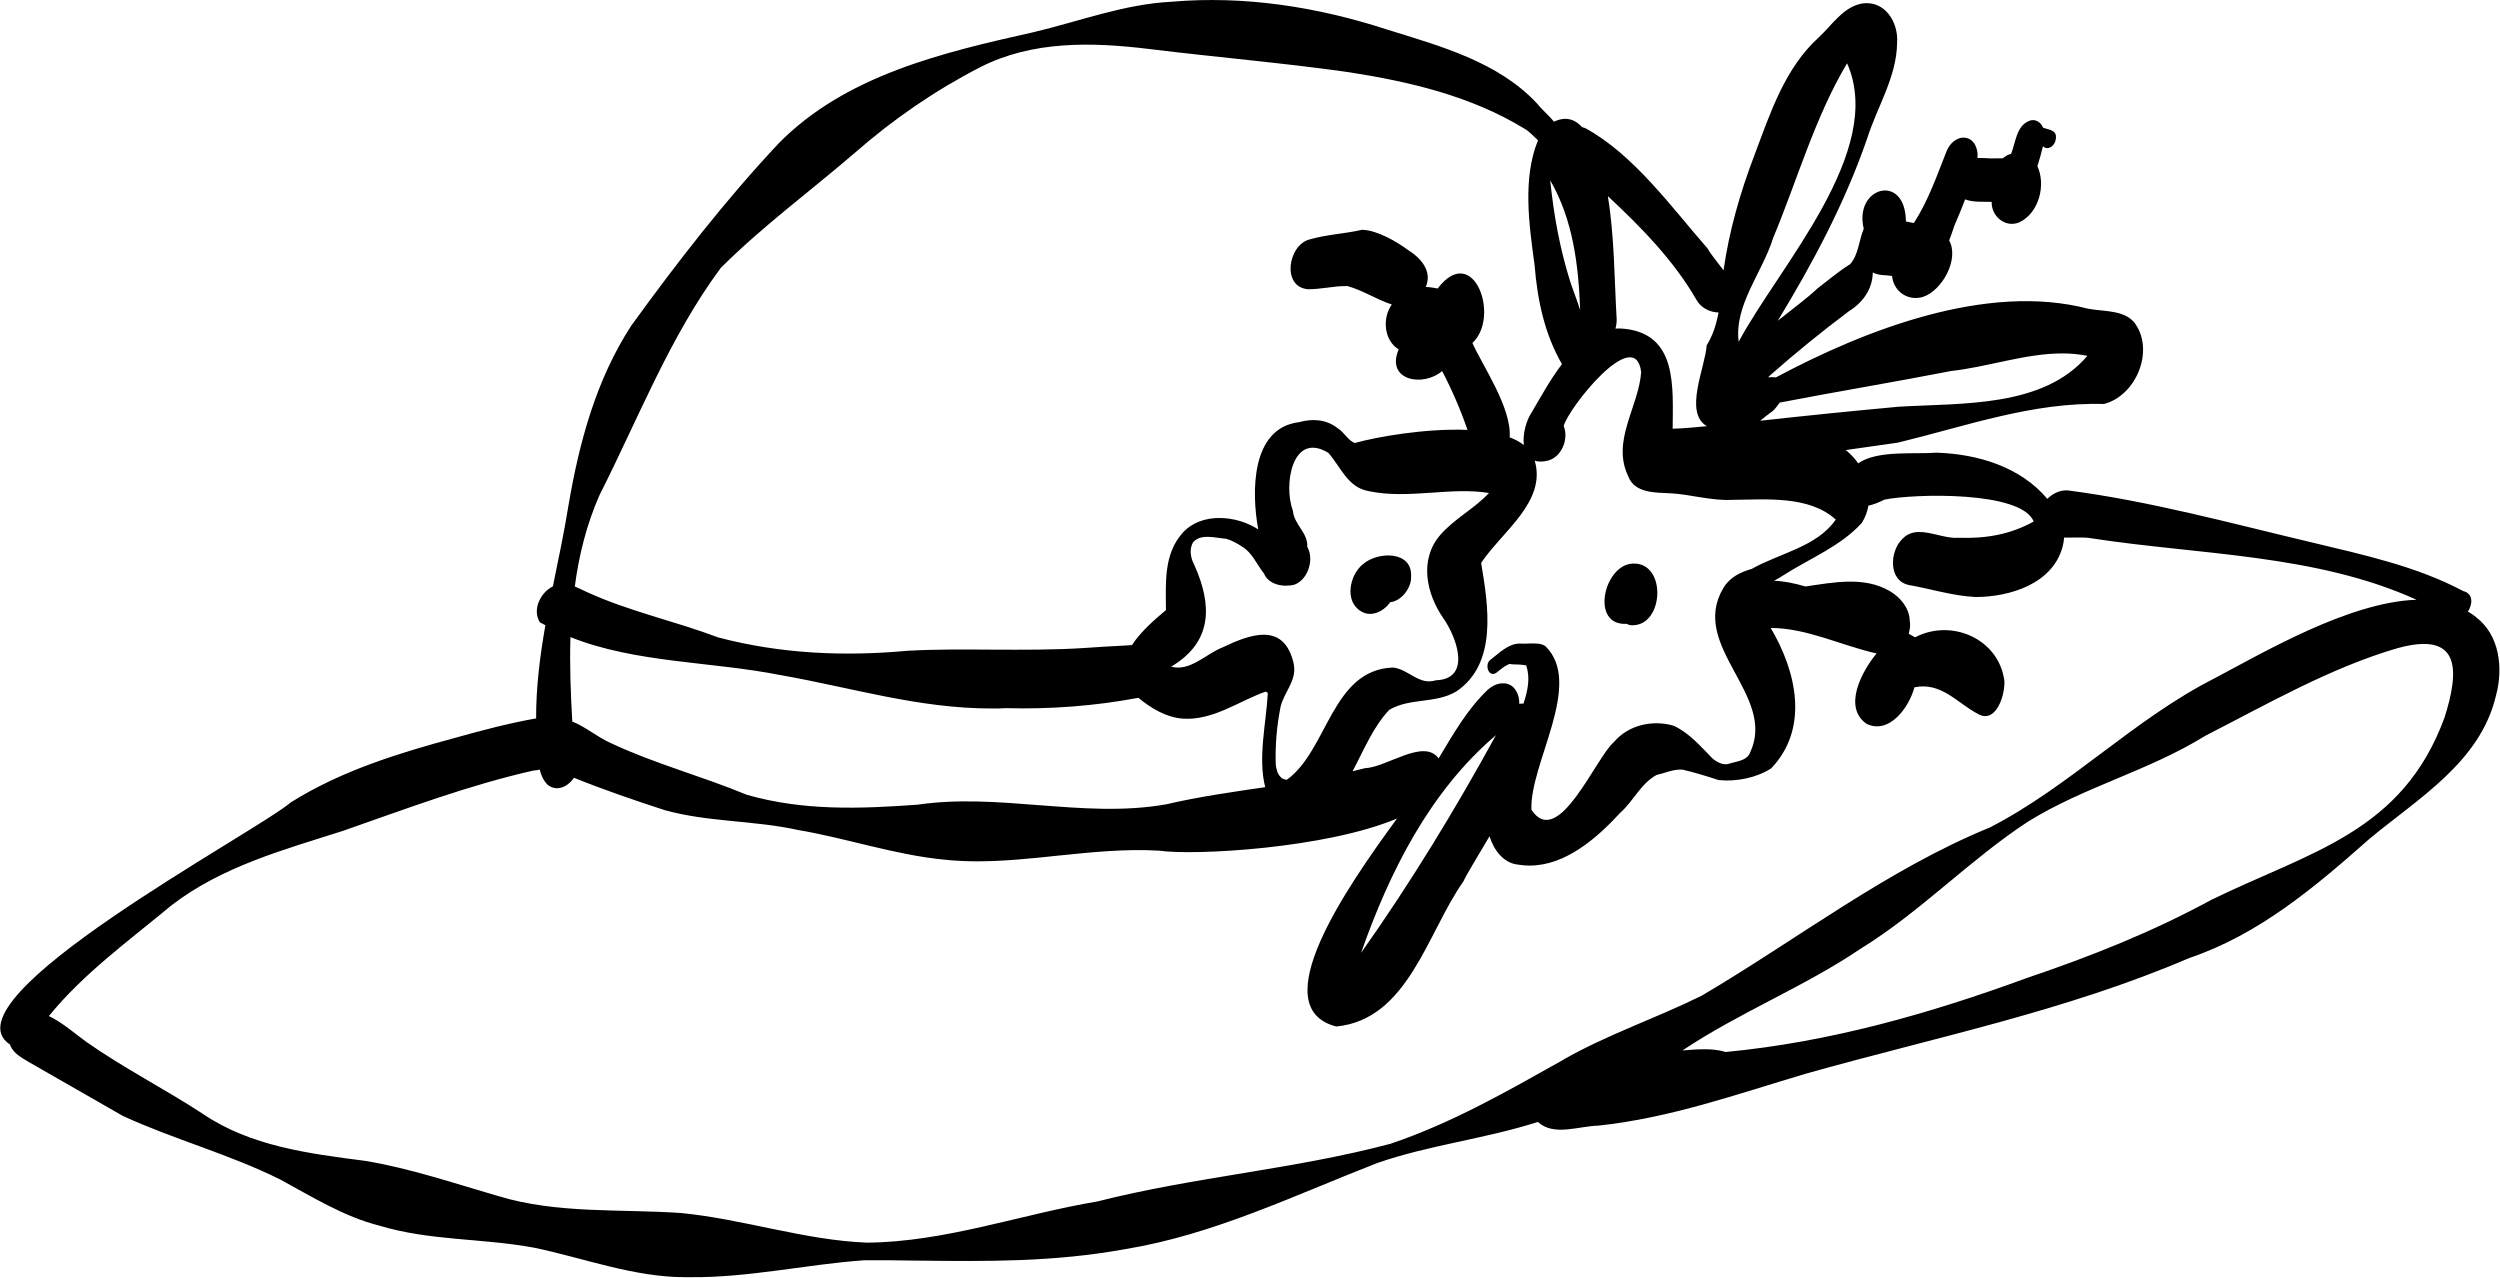
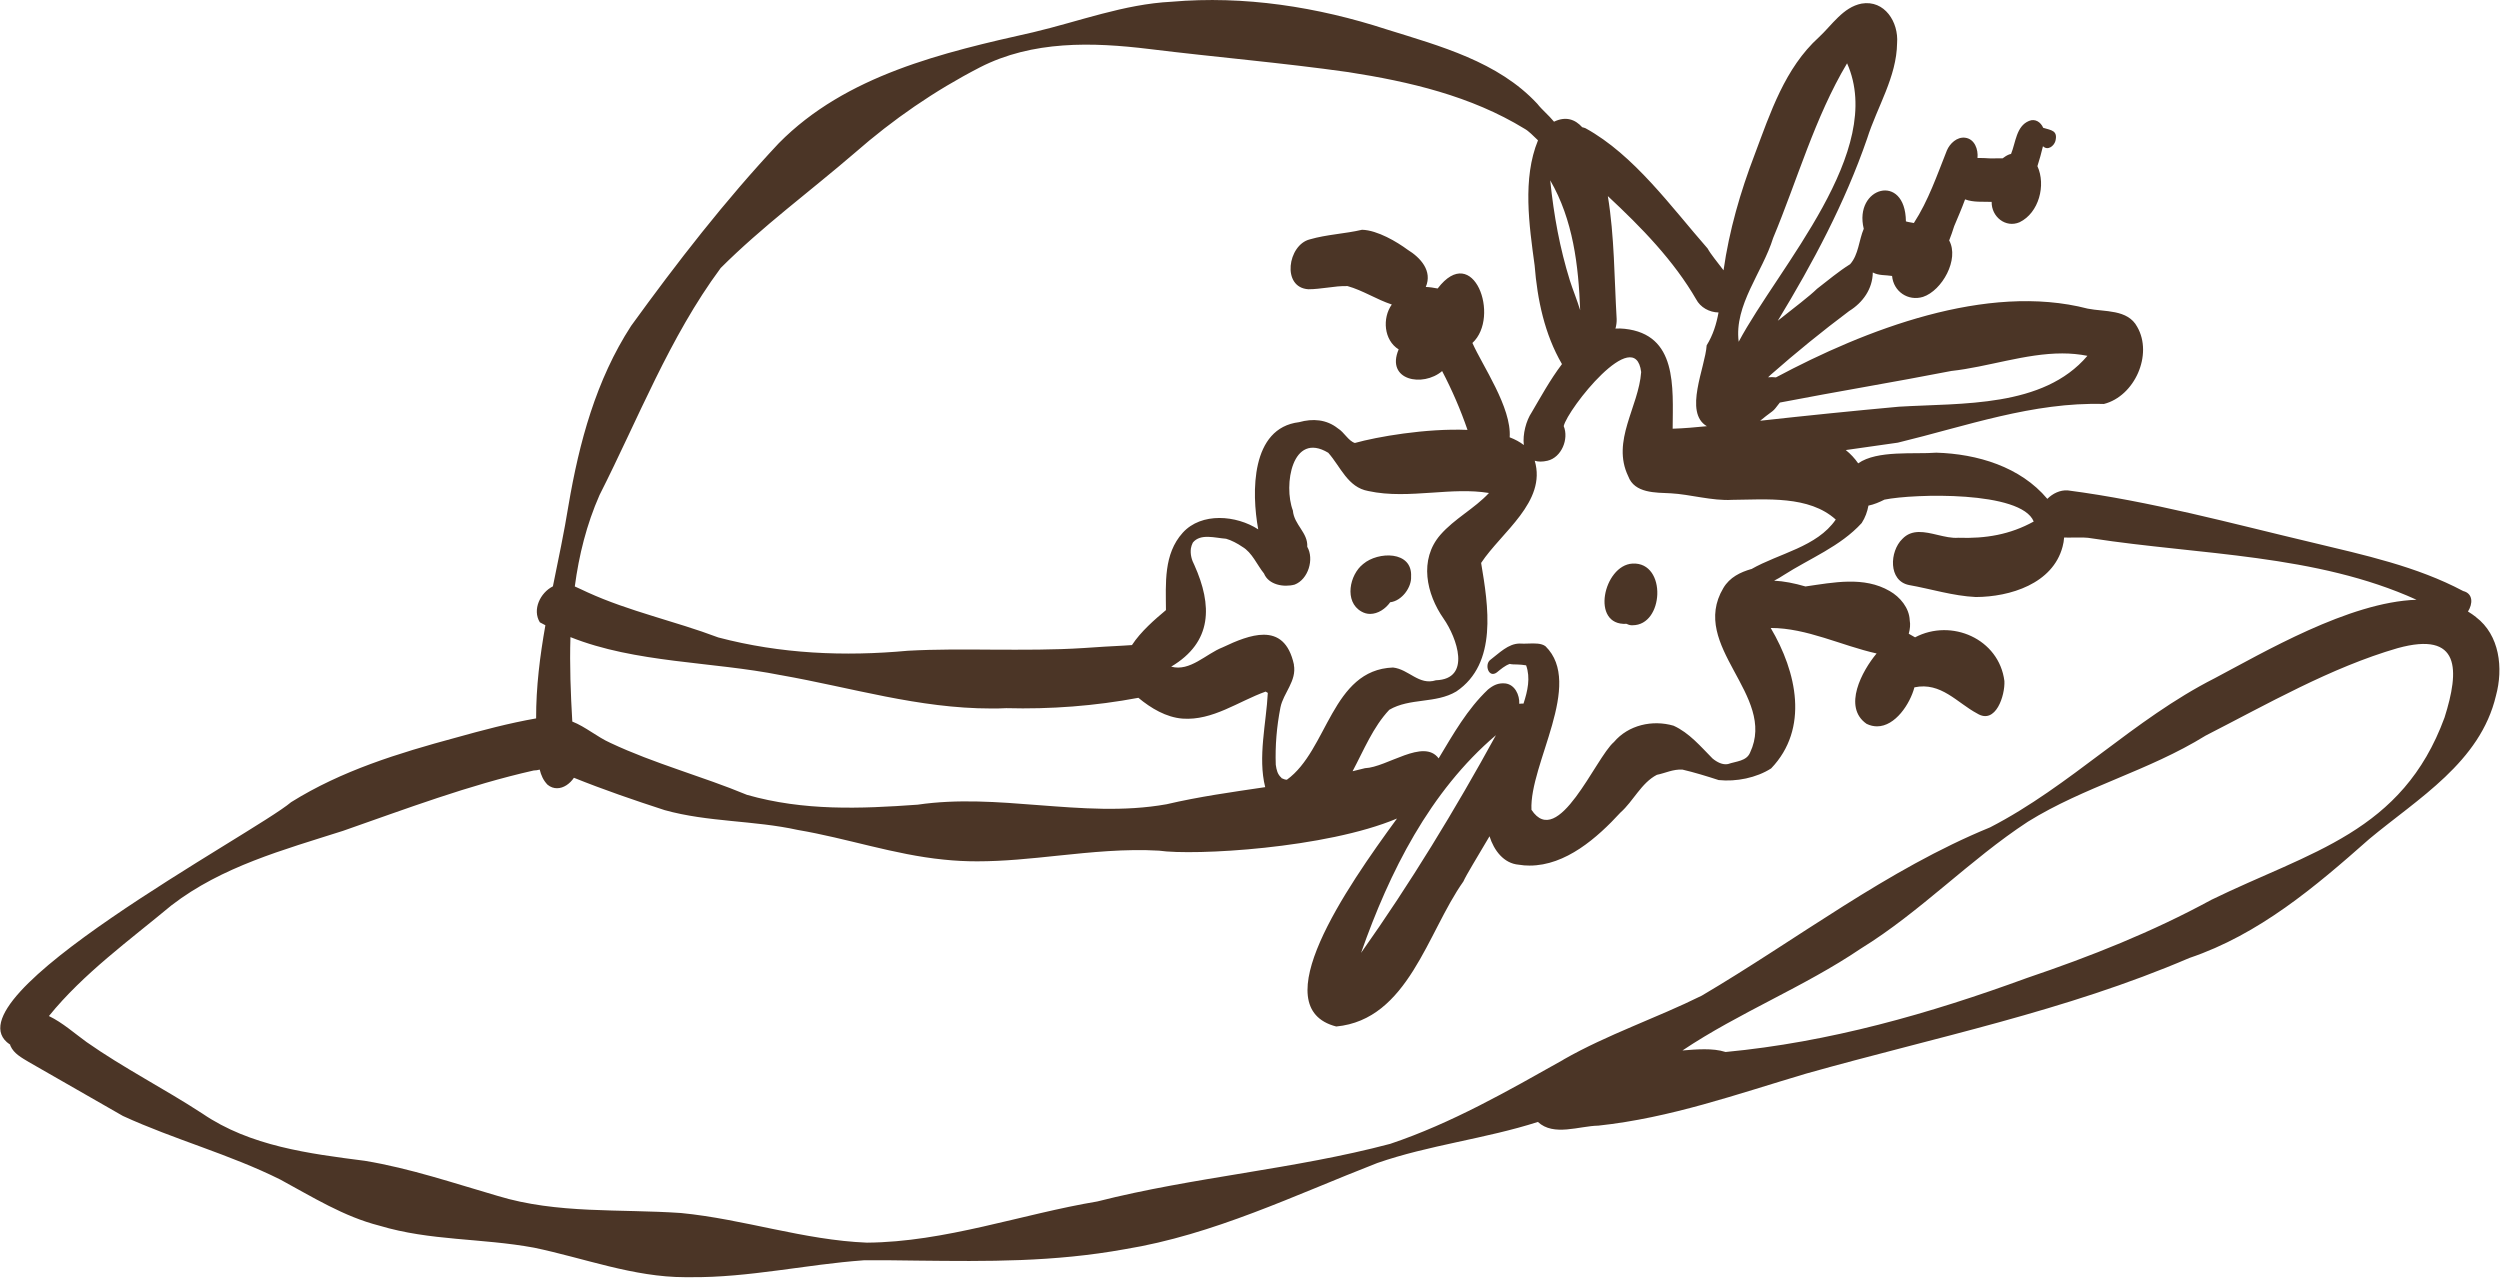
- <svg xmlns="http://www.w3.org/2000/svg" data-name="Layer 1" height="117" viewBox="0 0 229.39 117.24" width="229">
+ <svg xmlns="http://www.w3.org/2000/svg" data-name="Layer 1" height="117" viewBox="0 0 229.39 117.24" width="229" fill="rgb(75, 53, 38)">
  <path d="M124.92,56.13c.26.15.53.22.8.22.72,0,1.42-.47,1.84-1.07,1.08-.12,1.98-1.39,1.92-2.35.14-2.39-3.03-2.33-4.4-1.16-1.25.98-1.76,3.46-.16,4.36Z" />
  <path d="M149.8,51.73c-2.65.15-3.88,5.72-.55,5.53.14.07.29.12.45.13h.11c1.44,0,2.22-1.42,2.27-2.84.05-1.45-.68-2.91-2.28-2.82Z" />
  <path d="M227.23,56.64c-.24-.19-.48-.35-.74-.51.44-.69.5-1.64-.44-1.88-4.25-2.26-9.09-3.31-13.84-4.45-7.45-1.76-14.86-3.8-22.47-4.79-.69-.04-1.36.28-1.86.78-2.47-2.95-6.43-4.13-10.19-4.24-1.99.16-5.43-.25-7.17.98-.32-.46-.7-.87-1.14-1.22,1.6-.23,3.19-.46,4.78-.68,6.27-1.52,12.4-3.74,18.91-3.55,2.82-.71,4.53-4.53,3.06-7.08-.87-1.63-2.98-1.36-4.54-1.67-9.28-2.41-20.45,1.95-28.62,6.31-.23-.03-.47-.03-.72-.01.08-.07.16-.15.24-.23,2.32-2.04,4.73-4,7.2-5.85,1.26-.78,2.15-2.03,2.17-3.54.56.3,1.17.22,1.77.32.13,1.43,1.47,2.34,2.84,1.92,1.75-.58,3.35-3.45,2.4-5.18.17-.43.32-.86.46-1.31.34-.81.7-1.63,1-2.46.77.29,1.63.2,2.44.23-.03,1.36,1.28,2.42,2.56,1.87,1.78-.86,2.44-3.41,1.64-5.15.19-.61.37-1.22.51-1.83.43.43,1,0,1.14-.47.25-.99-.4-.99-1.12-1.22-.22-.52-.74-.87-1.3-.63-1.18.48-1.22,1.99-1.65,3.03-.08.01-.15.04-.23.07-.19.08-.36.2-.54.33-.37.01-.75.01-1.12.01-.41-.02-.8-.05-1.19-.04.08-.77-.25-1.75-1.14-1.86-.74-.09-1.4.53-1.67,1.17-.9,2.26-1.7,4.61-3.03,6.66-.17-.03-.33-.06-.49-.09-.08-.02-.16-.03-.24-.06-.05-4.52-4.81-3.15-3.87.68-.45,1.05-.47,2.37-1.25,3.25-1.06.66-2.04,1.49-3.04,2.26-.68.67-2.06,1.71-3.6,2.93,3.23-5.32,6.16-10.81,8.2-16.72.92-2.91,2.71-5.65,2.75-8.77.15-1.91-1.14-3.98-3.26-3.62-1.7.33-2.72,1.98-3.92,3.09-3.12,2.83-4.45,6.93-5.89,10.76-1.32,3.45-2.34,6.98-2.86,10.63-.57-.76-1.18-1.48-1.46-2-3.35-3.82-6.74-8.58-11.21-11.04-.1-.04-.2-.07-.3-.09-.66-.73-1.51-1.03-2.59-.51-.47-.58-1.11-1.1-1.53-1.64-3.6-3.88-8.93-5.3-13.83-6.83-6.36-2.07-13.07-3.12-19.75-2.54-4.36.22-8.46,1.8-12.69,2.8-8.29,1.86-17.19,3.93-23.36,10.19-4.91,5.23-9.35,10.96-13.55,16.76-3.22,4.96-4.77,10.71-5.75,16.48-.4,2.48-.93,4.96-1.43,7.43-1.16.58-1.91,2.14-1.2,3.3.17.1.34.18.51.27-.5,2.83-.86,5.67-.85,8.55-2.5.44-4.94,1.09-7.38,1.77-5.25,1.42-10.47,3.02-15.11,5.92-3.35,2.85-31.99,18.03-25.83,22.23.01,0,.02,0,.03,0,.02.05.02.1.04.14.32.72,1.04,1.09,1.68,1.48,2.88,1.64,5.76,3.31,8.64,4.95,4.72,2.17,9.78,3.51,14.45,5.84,2.94,1.59,5.82,3.4,9.09,4.23,4.69,1.41,9.34,1.13,14.19,2.02,4.61.96,9.14,2.71,13.88,2.71.17,0,.33,0,.49,0,5.35.05,10.6-1.17,15.9-1.55,1.69-.01,3.35,0,4.99.03,6.35.07,12.42.14,18.99-1.05,8.14-1.33,15.55-4.95,23.16-7.91,4.74-1.65,9.92-2.22,14.74-3.77,1.45,1.35,3.78.37,5.55.34,6.62-.71,12.69-2.88,19.05-4.77,11.85-3.34,23.8-5.73,35.2-10.62,6.39-2.16,11.54-6.52,16.51-10.92,4.49-3.74,10.19-7.05,11.63-13.16.68-2.51.35-5.55-1.84-7.21ZM160.71,52.23c-1,.29-1.98.75-2.57,1.75-3.18,5.34,4.94,9.83,2.46,15.09-.32.8-1.28.8-2.03,1.06-.49.1-1.01-.17-1.42-.51-1.09-1.1-2.14-2.36-3.58-3.01-1.93-.56-4.14-.07-5.47,1.5-1.68,1.43-5.12,9.93-7.57,6.22-.2-4.2,4.82-11.54,1.29-15.01-.38-.29-.99-.27-1.57-.25-.28.01-.55.02-.8,0-1.05,0-1.89.89-2.7,1.5-.56.43-.15,1.71.6,1.15.37-.3.72-.61,1.18-.78.22.05.44.05.67.05.28.01.56.03.84.08.41,1.15.14,2.35-.24,3.51-.12,0-.25,0-.39.02.04-.81-.4-1.77-1.29-1.87-.64-.06-1.09.16-1.58.56-1.9,1.8-3.19,4.09-4.53,6.32-1.38-1.87-4.74.82-6.76.9-.38.1-.76.19-1.14.28,1.04-1.95,1.88-4.06,3.37-5.64,1.9-1.11,4.25-.55,6.15-1.68,3.82-2.57,2.93-7.9,2.28-11.8,1.86-2.82,6.03-5.61,4.92-9.38.31.1.69.11,1.17,0h0c1.29-.3,1.98-2,1.49-3.18.36-1.57,6.56-9.42,7.11-4.96-.23,3.21-2.75,6.32-1.19,9.56.58,1.58,2.52,1.5,3.92,1.57,1.72.09,3.81.71,5.61.6,3.14-.03,7.07-.41,9.52,1.81-1.73,2.52-5.2,3.09-7.75,4.55ZM137.27,67.48c-3.74,6.83-7.87,13.61-12.38,19.98,2.6-7.41,6.31-14.82,12.38-19.98ZM118.73,61.01c-.45-2.06-1.49-2.75-2.78-2.75-1.15,0-2.49.55-3.77,1.16-1.52.59-2.99,2.25-4.72,1.77,3.81-2.26,3.78-5.64,2.13-9.32-.25-.47-.39-.99-.32-1.53.03-.19.09-.35.17-.52h.01v-.02h0c.71-.86,2.04-.42,3.05-.35.47.13,1.06.44,1.49.74.9.52,1.36,1.68,1.99,2.45.42,1.04,1.81,1.29,2.81,1.02,1.26-.48,1.81-2.35,1.16-3.47.08-1.3-1.21-2.01-1.32-3.33-.88-2.31-.08-7.31,3.25-5.3,1.14,1.29,1.78,3.17,3.67,3.51,1.92.42,3.89.28,5.86.15,1.75-.12,3.5-.25,5.22.03-1.34,1.44-3.16,2.35-4.46,3.84-1.98,2.28-1.29,5.43.3,7.7,1.21,1.74,2.58,5.54-.71,5.65-1.56.5-2.48-1.01-3.94-1.17-5.63.21-5.98,7.59-9.74,10.3-.18,0-.34-.08-.5-.15v-.03c-.36-.31-.45-.71-.52-1.2-.06-1.72.08-3.47.43-5.26.27-1.33,1.51-2.43,1.23-3.92ZM145,28.47c-.16-.47-.3-.94-.48-1.4-.16-.43-.32-.87-.46-1.31-.93-3-1.47-5.93-1.81-9.21,2.1,3.62,2.6,7.81,2.75,11.92ZM162.63,37.76c.22-.16.38-.41.55-.62.05-.06.1-.12.15-.19,5.23-1.01,10.51-1.88,15.74-2.9,3.31-.36,6.79-1.61,10.18-1.61.78,0,1.54.07,2.31.22-4.06,4.78-11.53,4.32-17.3,4.67-4.26.39-8.5.82-12.74,1.29.36-.3.73-.58,1.11-.86ZM162.71,21.85c2.23-5.34,3.82-11.06,6.79-16.04,3.58,8.07-6.26,18.64-9.95,25.56-.43-3.37,2.19-6.38,3.16-9.52ZM155.68,27.53l-.04-.07c.39.76,1.23,1.21,2.06,1.22-.19,1.05-.5,2.07-1.09,3.02-.12,2-2.13,6.17.02,7.42-1.04.1-2.09.2-3.14.23.02-3.84.44-8.65-4.41-9.17-.29-.03-.57-.04-.84-.02.08-.29.12-.59.11-.88-.22-3.75-.2-7.58-.81-11.28,3.07,2.86,6.06,5.92,8.14,9.53ZM66.08,24.63c3.84-3.84,8.23-7.06,12.33-10.59,3.53-3.09,7.33-5.71,11.5-7.86,4.83-2.47,10.31-2.32,15.55-1.68,6.08.75,12.19,1.26,18.26,2.12,5.59.87,11.25,2.18,16.18,5.2.37.2.8.65,1.23,1.06-1.44,3.51-.81,7.8-.31,11.48.25,3.14.91,6.31,2.51,9.06-1.1,1.45-2,3.11-2.78,4.43-.51.76-.84,2.01-.72,3-.36-.28-.8-.52-1.3-.71.19-2.73-2.51-6.59-3.42-8.66,2.6-2.4.09-9.3-3.19-5-.37-.07-.73-.13-1.09-.14.63-1.47-.48-2.69-1.67-3.42-.96-.71-2.76-1.79-4.18-1.83-1.57.37-3.24.43-4.79.88-2.03.5-2.62,4.43-.13,4.58.58,0,1.16-.08,1.75-.15.61-.08,1.23-.16,1.84-.14,1.42.4,2.66,1.23,4.06,1.69-.89,1.25-.73,3.28.63,4.12-1.21,2.85,2.22,3.5,3.99,1.99.91,1.74,1.69,3.54,2.33,5.4-3.83-.16-8.34.64-10.34,1.2-.6-.19-.98-.99-1.56-1.34-1.04-.83-2.31-.92-3.56-.57-4.44.53-4.37,6.46-3.75,9.84-2-1.3-5.21-1.59-6.93.31-1.77,1.96-1.55,4.65-1.54,7.1-1.03.86-2.31,1.97-3.12,3.21-.26.02-.53.04-.77.05-1.24.07-2.33.12-3.64.22-2.75.18-5.57.16-8.39.15-2.6-.02-5.2-.04-7.76.1-5.85.54-11.68.29-17.41-1.22-3.97-1.5-8.14-2.38-12-4.14-.37-.16-.76-.37-1.17-.54.38-2.87,1.08-5.69,2.27-8.39,3.54-6.98,6.43-14.5,11.1-20.81ZM71.63,61.97c6.52,1.15,12.64,3.06,19.31,3.06.46,0,.92,0,1.38-.03,4.05.11,8.15-.2,12.13-.95,1.17.97,2.55,1.79,4.05,1.91,2.77.2,5.12-1.58,7.63-2.48.06.04.13.08.2.12-.14,2.76-.93,5.91-.24,8.65-3.03.45-6.07.87-9.05,1.57-3.91.7-7.84.38-11.78.08-3.69-.29-7.39-.58-11.07-.04-5.28.38-10.45.58-15.66-.9-4.14-1.72-8.49-2.86-12.54-4.77-1.21-.54-2.28-1.48-3.5-1.96-.15-2.57-.25-5.17-.17-7.75,5.99,2.39,12.99,2.23,19.3,3.49ZM143.46,97.27c-5.11,2.87-10.26,5.83-15.89,7.72-8.81,2.34-18.04,3.04-26.89,5.29-6.94,1.16-13.98,3.73-21.15,3.78-5.77-.23-11.31-2.16-17.06-2.72-5.62-.39-11.36.1-16.83-1.57-4.03-1.17-8.02-2.53-12.18-3.22-5.13-.66-10.53-1.34-14.91-4.33-3.49-2.28-7.22-4.17-10.64-6.57-1.11-.8-2.21-1.79-3.46-2.39,3.16-3.9,7.39-6.95,11.26-10.17,4.63-3.56,10.26-5.08,15.74-6.83,5.78-2.02,11.52-4.19,17.5-5.54.18,0,.37-.03.55-.08.12.51.33.99.72,1.39.28.23.58.32.87.32.6,0,1.18-.41,1.55-.96,2.73,1.1,5.53,2.06,8.33,2.97,3.98,1.11,8.19.93,12.22,1.82,4.49.76,8.84,2.27,13.38,2.72,1.03.11,2.06.16,3.08.16,2.47,0,4.94-.26,7.4-.52,3.1-.32,6.18-.64,9.29-.46,3.23.47,15.33-.2,21.85-2.95-4.7,6.42-12.26,17.37-5.58,19.09,6.61-.63,8.37-8.66,11.67-13.31.27-.61,1.25-2.19,2.4-4.15.4,1.28,1.3,2.5,2.69,2.61.34.06.66.08.99.08,3.31,0,6.2-2.54,8.34-4.87,1.19-1.05,1.9-2.71,3.34-3.46.79-.16,1.48-.53,2.35-.48,1.07.25,2.25.61,3.32.96,1.6.17,3.47-.2,4.82-1.07,3.5-3.66,2.35-8.85-.04-12.89,3.31,0,6.49,1.62,9.72,2.34-1.33,1.59-3.14,4.92-.92,6.46.33.16.65.23.96.23,1.68,0,3.03-2.07,3.43-3.58,2.44-.52,3.93,1.43,5.76,2.4,1.71,1.06,2.57-1.68,2.5-2.98-.49-3.87-4.86-5.77-8.2-4.01-.16-.09-.36-.21-.58-.33.12-.42.16-.85.09-1.23-.04-1.14-.89-2.15-1.84-2.69-2.36-1.37-5.15-.79-7.73-.42-1.03-.3-2-.49-2.88-.53.31-.16.6-.32.86-.5,2.42-1.55,5.22-2.64,7.18-4.79.33-.51.52-1.05.62-1.6.5-.1,1.02-.32,1.47-.55,2.71-.55,12.57-.82,13.7,2.01-2.17,1.2-4.42,1.58-6.92,1.49-.6.05-1.26-.11-1.9-.26-1.18-.28-2.36-.56-3.24.37-1.17,1.13-1.31,3.85.62,4.23,2.03.36,4.03,1,6.12,1.1,3.15-.01,7.07-1.22,7.97-4.62.08-.28.12-.56.14-.84.3.01.61,0,.92,0,.58-.01,1.15-.02,1.66.08,9.89,1.52,20.54,1.44,29.77,5.63-6.2.2-14.12,4.88-18.54,7.21-7.43,3.77-13.23,9.88-20.6,13.68-9.47,3.88-17.68,10.27-26.47,15.45-4.18,2.07-8.63,3.55-12.7,5.87ZM224.34,65.86c-3.87,10.56-12.33,12.3-21.4,16.73-5.46,2.97-11.04,5.18-16.94,7.18-8.96,3.28-18.13,5.89-27.65,6.79-.63-.2-1.29-.25-1.94-.25s-1.35.05-2.02.11c5.23-3.5,11.15-5.82,16.37-9.35,5.5-3.39,9.96-8.13,15.34-11.65,5.19-3.22,11.02-4.63,16.31-7.9,5.6-2.86,11.51-6.26,17.63-8.03,5.79-1.59,5.68,2.01,4.3,6.37Z" />
</svg>
